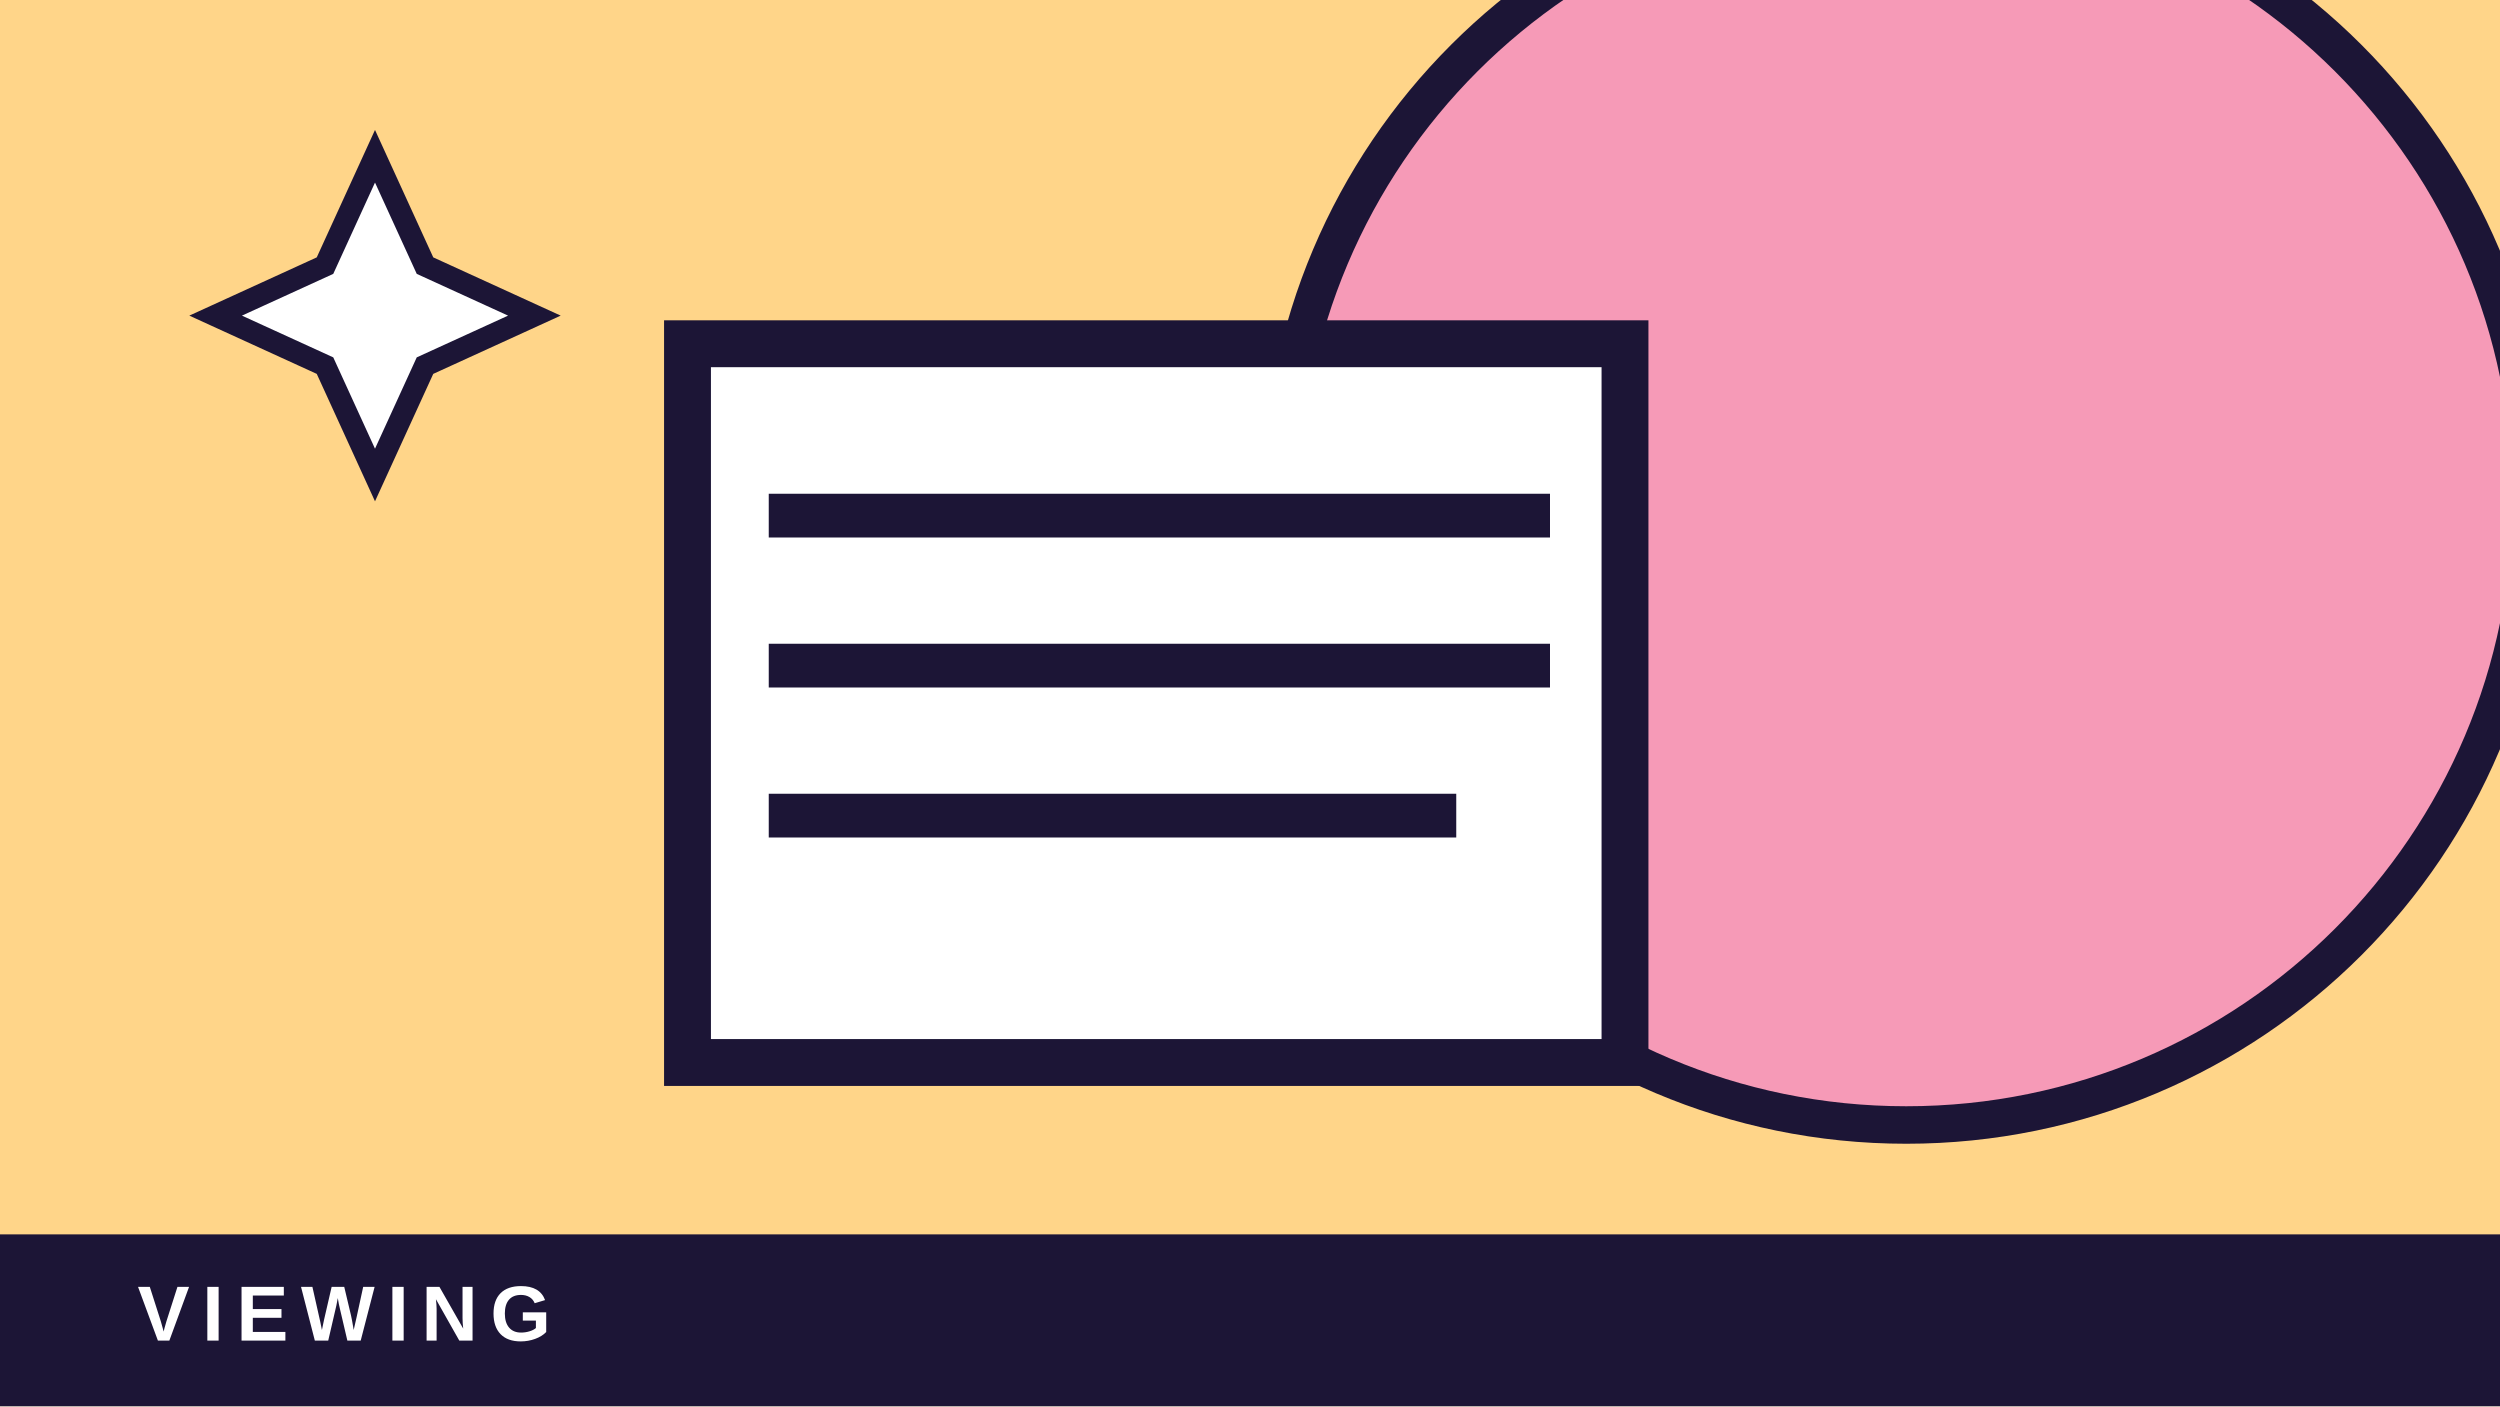
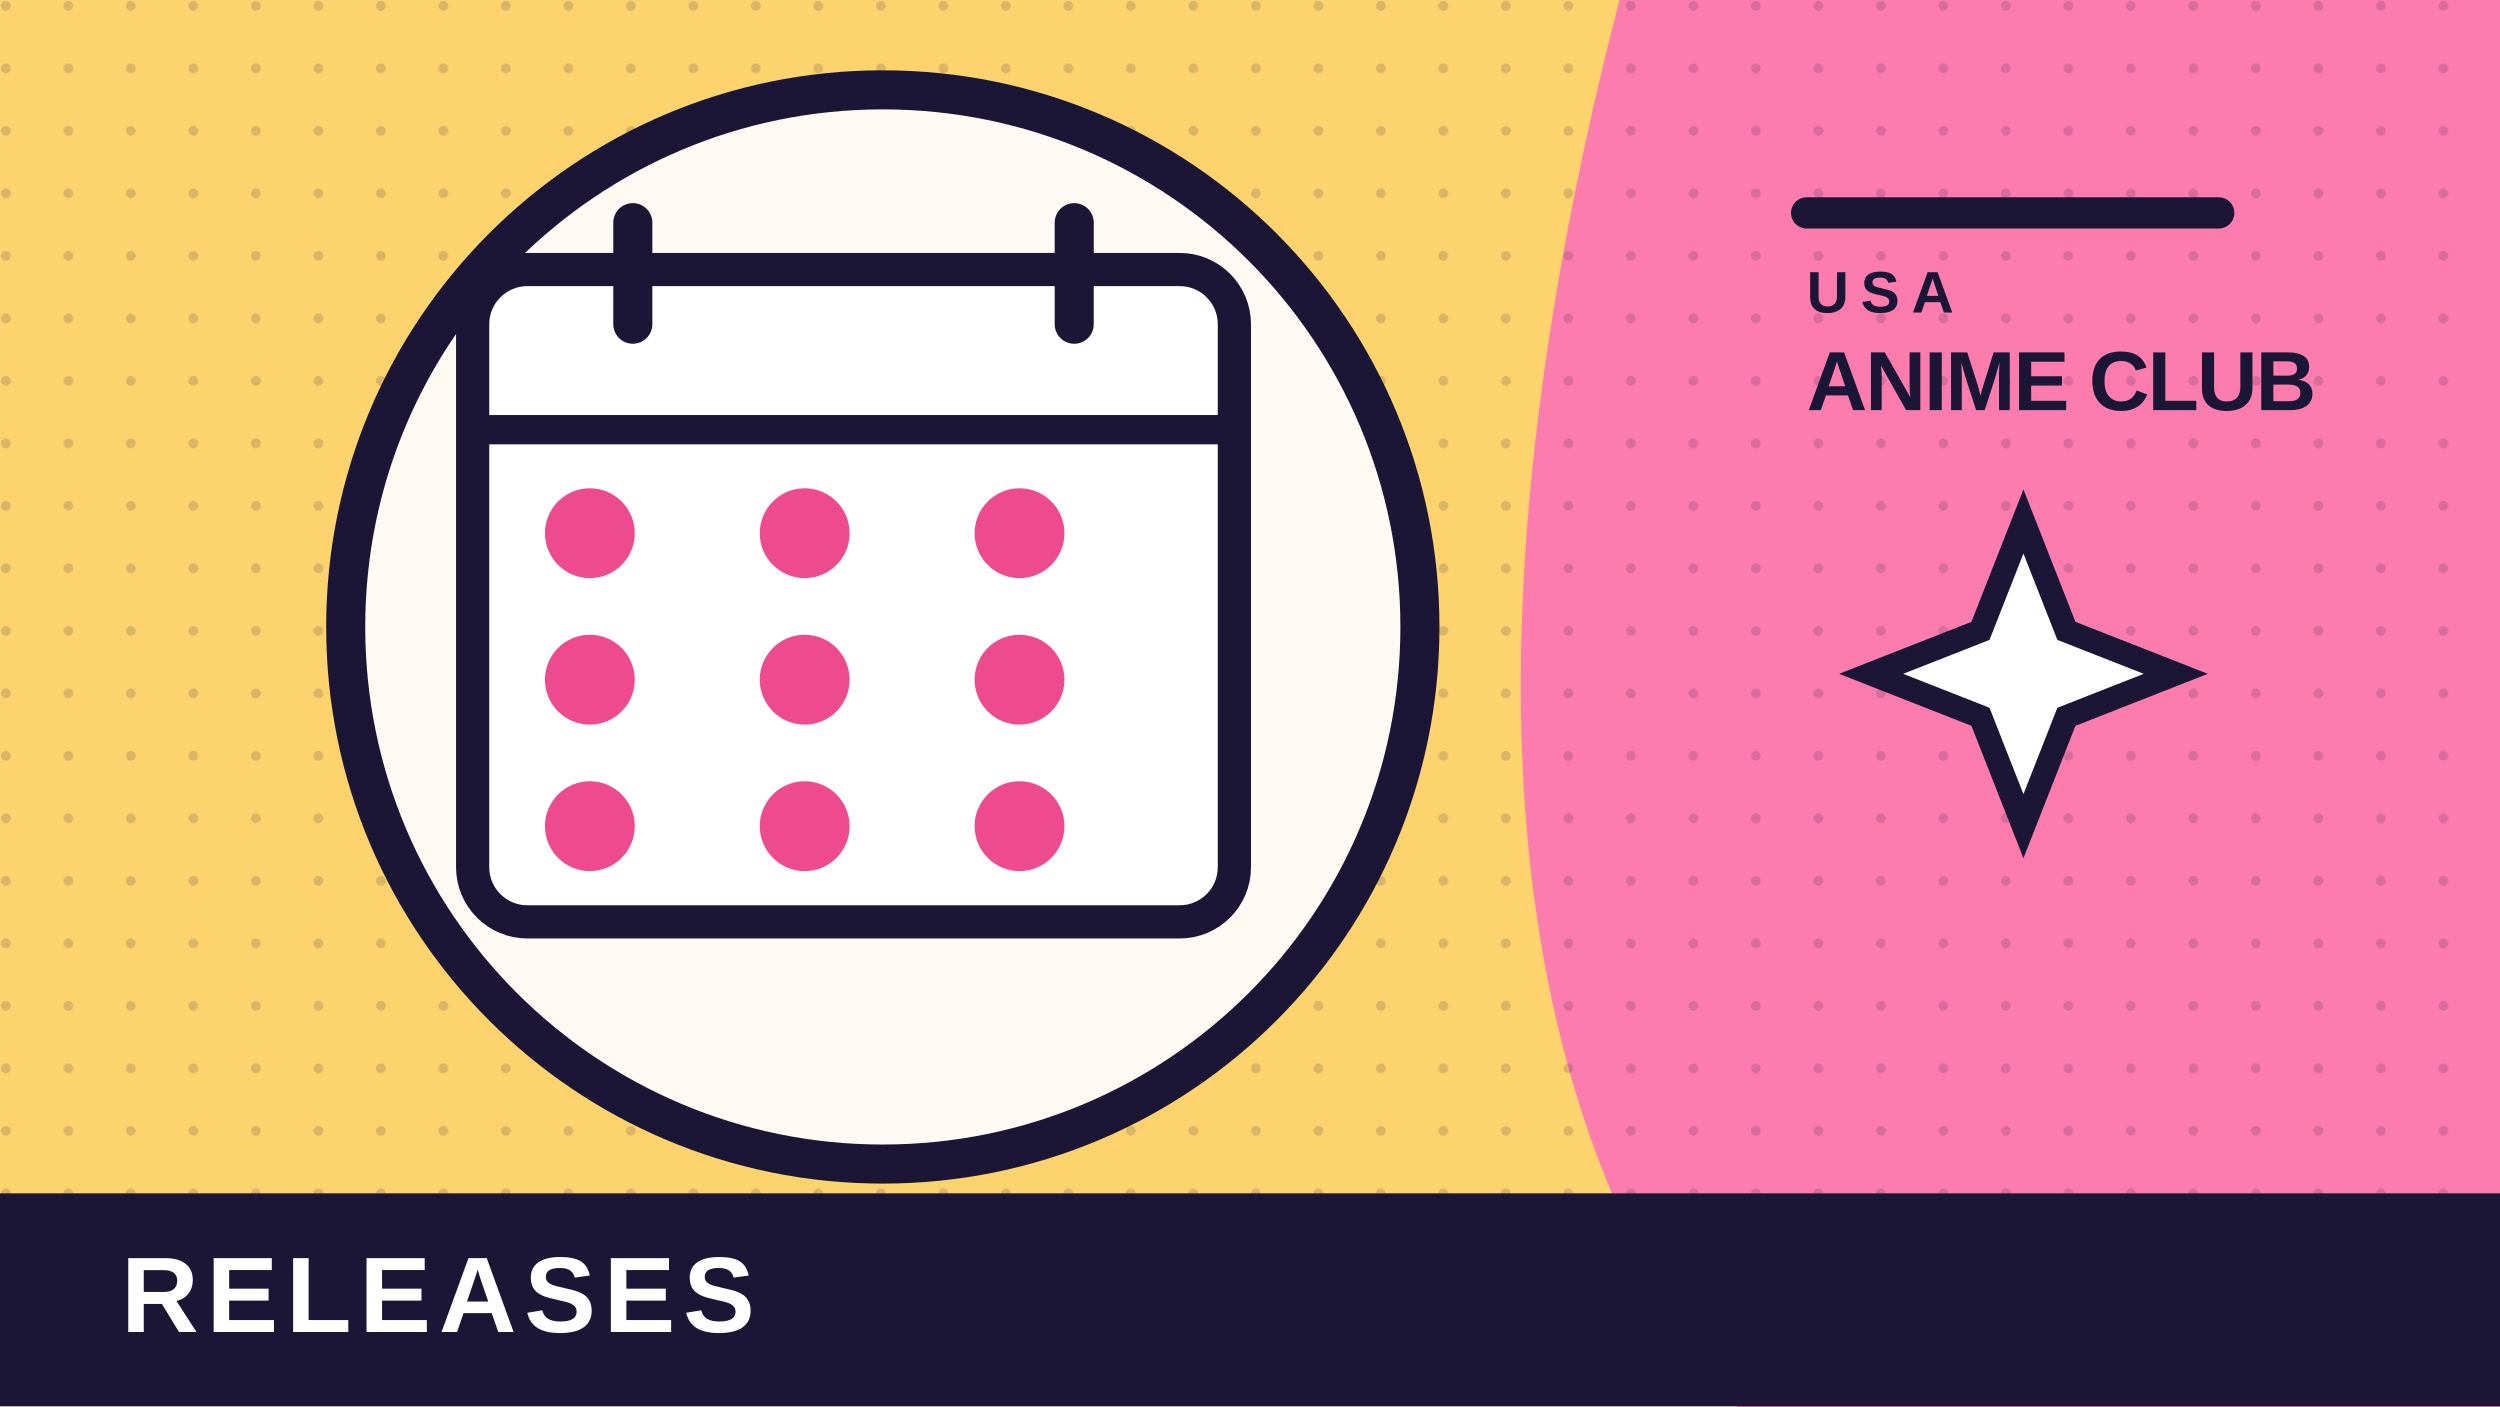
- <svg xmlns="http://www.w3.org/2000/svg" viewBox="0 0 800 450" role="img" aria-labelledby="t">
-   <rect width="800" height="450" fill="#ffd589" />
-   <circle cx="610" cy="160" r="200" fill="#f69ab7" stroke="#1c1536" stroke-width="12" />
-   <path d="M220 110h300v230H220z" fill="white" stroke="#1c1536" stroke-width="15" />
-   <path d="M246 165h250M246 213h250M246 261h220" stroke="#1c1536" stroke-width="14" />
-   <rect y="395" width="800" height="55" fill="#1c1536" />
-   <text x="44" y="429" font-size="25" fill="white" font-family="Arial,sans-serif" letter-spacing="4" font-weight="bold">VIEWING</text>
-   <path d="m120 50 16 35 35 16-35 16-16 35-16-35-35-16 35-16z" fill="white" stroke="#1c1536" stroke-width="7" />
+ <svg xmlns="http://www.w3.org/2000/svg" viewBox="0 0 1280 720" role="img" aria-labelledby="t d">
+   <defs>
+     <pattern id="p" width="32" height="32" patternUnits="userSpaceOnUse">
+       <circle cx="3" cy="3" r="2.5" fill="#1b1635" opacity=".16" />
+     </pattern>
+   </defs>
+   <rect width="1280" height="720" fill="#fdd36e" />
+   <path d="M870-140h590v900H925Q663 500 870-140Z" fill="#fc7cae" />
+   <rect width="1280" height="720" fill="url(#p)" />
+   <circle cx="452" cy="321" r="275" fill="#fff9f3" stroke="#1b1635" stroke-width="20" />
+   <g transform="translate(-8 0) scale(1.0)">
+     <rect x="250" y="138" width="390" height="334" rx="28" fill="white" stroke="#1b1635" stroke-width="17" />
+     <path d="M250 220h390" stroke="#1b1635" stroke-width="15" />
+     <path d="M332 114v52m226-52v52" stroke="#1b1635" stroke-width="20" stroke-linecap="round" />
+     <g fill="#ee4b8e">
+       <circle cx="310" cy="273" r="23" />
+       <circle cx="420" cy="273" r="23" />
+       <circle cx="530" cy="273" r="23" />
+       <circle cx="310" cy="348" r="23" />
+       <circle cx="420" cy="348" r="23" />
+       <circle cx="530" cy="348" r="23" />
+       <circle cx="310" cy="423" r="23" />
+       <circle cx="420" cy="423" r="23" />
+       <circle cx="530" cy="423" r="23" />
+     </g>
+   </g>
+   <path d="M925 109h211" stroke="#1b1635" stroke-width="16" stroke-linecap="round" />
+   <text x="925" y="160" fill="#1b1635" font-family="Arial,sans-serif" font-size="30" font-weight="900" letter-spacing="6">USA</text>
+   <text x="925" y="210" fill="#1b1635" font-family="Arial,sans-serif" font-size="43" font-weight="900" letter-spacing="-1">ANIME CLUB</text>
+   <path d="m1036 267 22 56 56 22-56 22-22 56-22-56-56-22 56-22Z" fill="#fff" stroke="#1b1635" stroke-width="12" />
+   <rect y="611" width="1280" height="109" fill="#1b1635" />
+   <text x="62" y="682" font-family="Arial,sans-serif" font-size="55" font-weight="900" letter-spacing="4" fill="#fff">RELEASES</text>
</svg>
